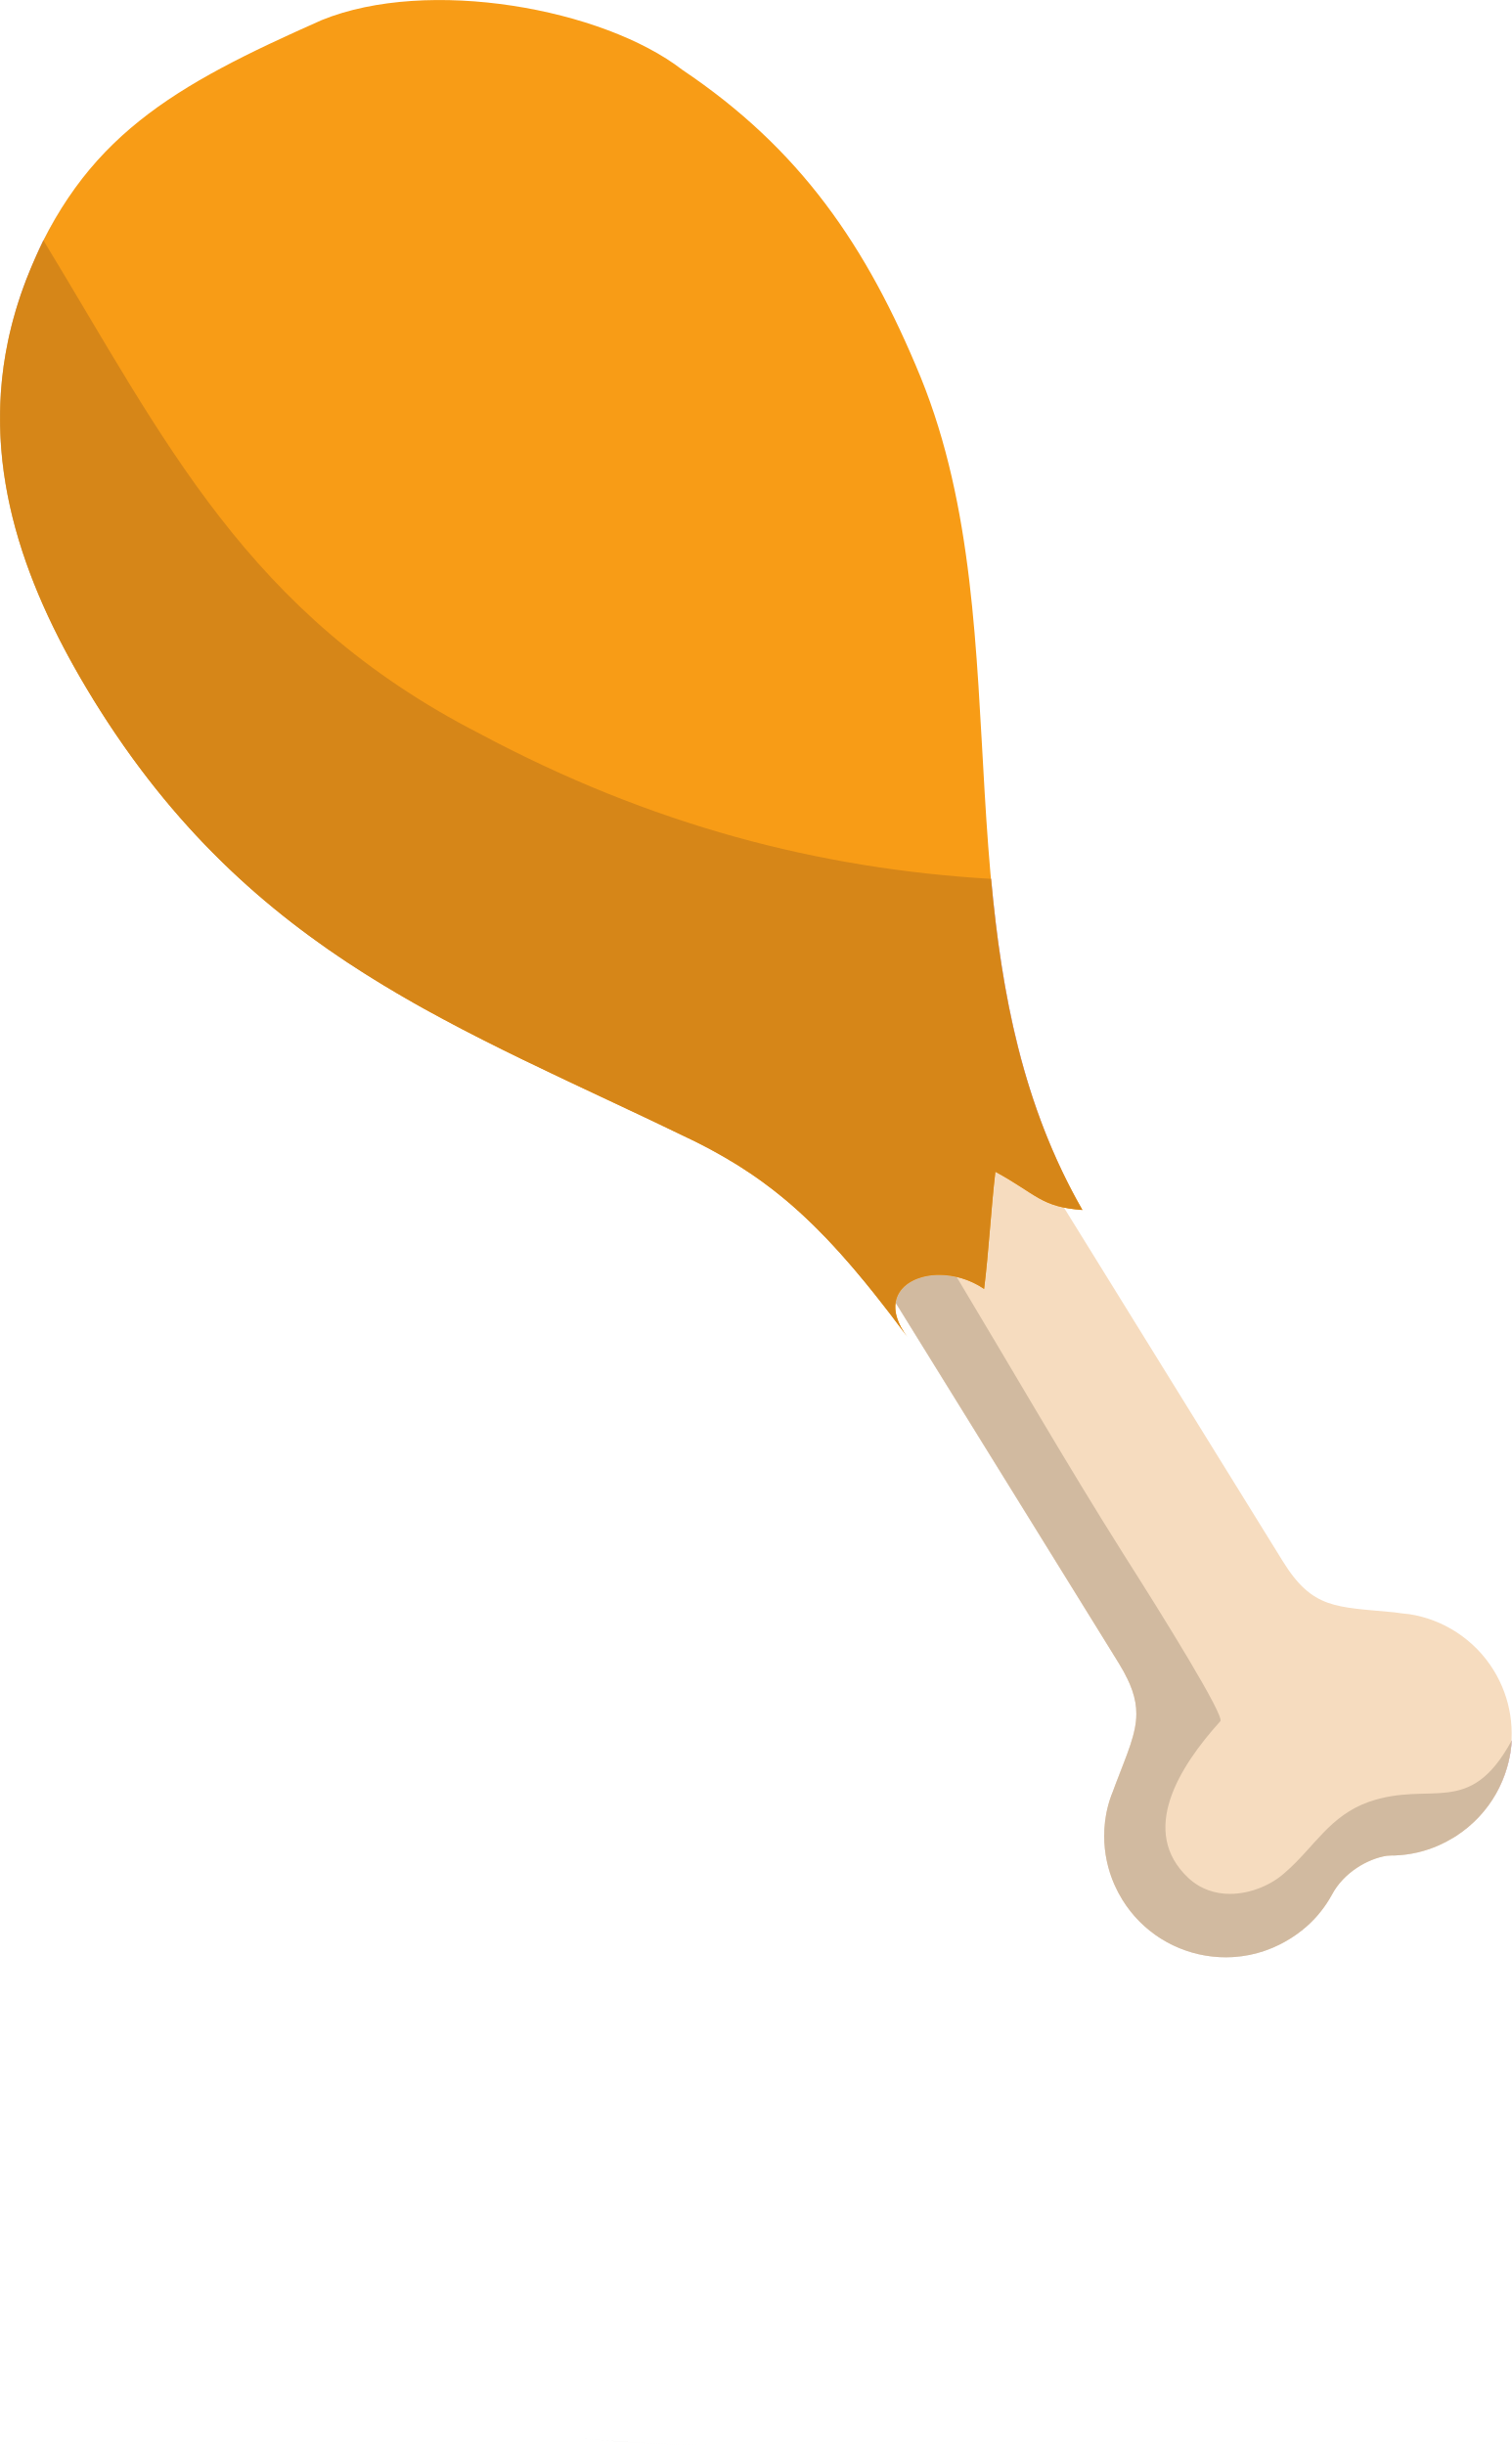
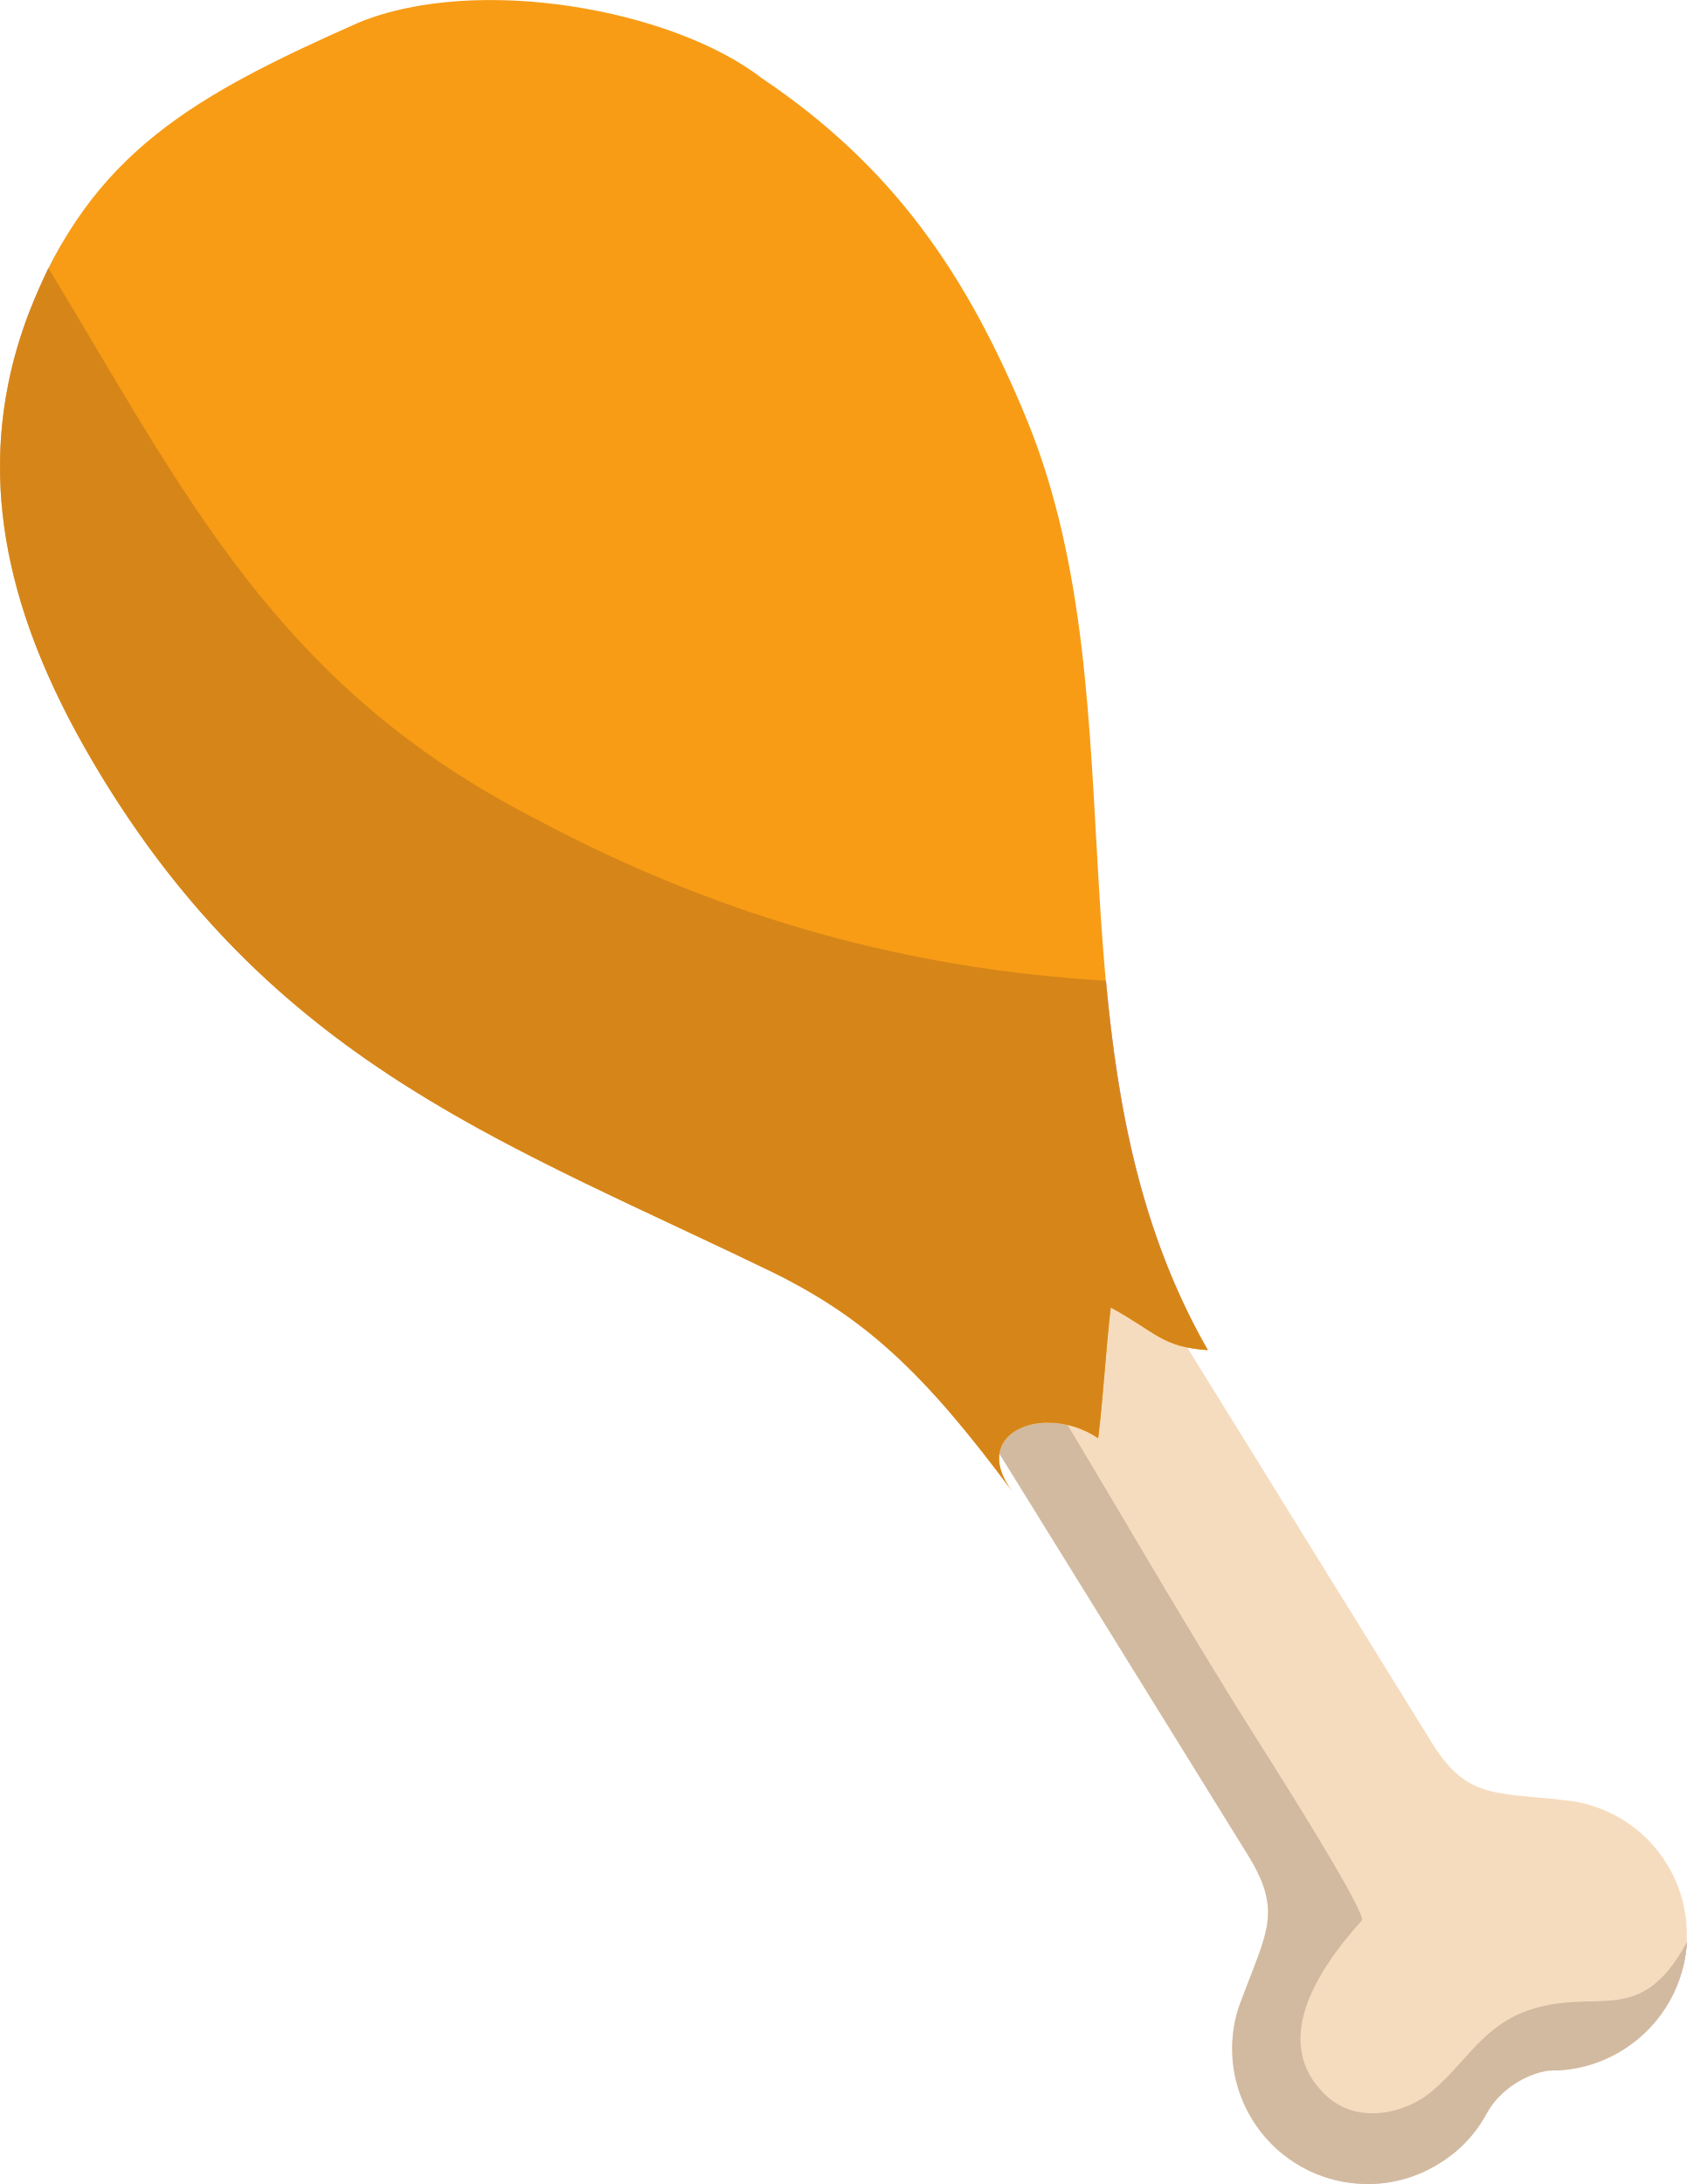
- <svg xmlns="http://www.w3.org/2000/svg" width="58.849" height="95.181" id="svg4297" version="1.1">
+ <svg xmlns="http://www.w3.org/2000/svg" width="58.849" height="76.194" id="svg4297" version="1.1">
  <defs id="defs4299" />
  <g id="layer1" transform="translate(-402.1267,-558.5913)">
    <path id="path180" style="fill:#f6dcbf;fill-opacity:1;fill-rule:nonzero;stroke:none" d="m 445.819,632.547 c 1.373,2.219 4.287,2.904 6.506,1.53 0.73,-0.451 1.284,-1.049 1.654,-1.731 0.458,-0.859 1.39,-1.396 2.135,-1.512 0.12,-0.01 0.229,-0.013 0.334,-0.015 0.775,-0.028 1.558,-0.256 2.272,-0.698 2.235,-1.384 2.92,-4.298 1.548,-6.516 -0.749,-1.21 -1.976,-1.976 -3.28,-2.176 -0.205,-0.024 -0.388,-0.037 -0.579,-0.071 -2.283,-0.22 -3.183,-0.113 -4.345,-1.99 l -12.515,-20.223 -6.395,3.956 12.516,20.223 c 1.163,1.877 0.68,2.626 -0.12,4.732 -0.071,0.195 -0.145,0.39 -0.216,0.585 -0.405,1.256 -0.264,2.696 0.485,3.906" />
    <path id="path182" style="fill:#892e4d;fill-opacity:1;fill-rule:nonzero;stroke:none" d="m 452.292,634.098 c 0.011,-0.007 0.022,-0.014 0.034,-0.021 0.006,-0.004 0.011,-0.006 0.018,-0.01 -0.006,0.004 -0.011,0.006 -0.018,0.01 -0.011,0.008 -0.022,0.014 -0.034,0.021 l 0,0 m 6.442,-3.986 c 0,-10e-4 10e-4,-10e-4 0.002,-10e-4 l 0,0 c -0.001,0 -0.001,0 -0.002,10e-4 m 0.086,-0.055 0,0 c 1.31,-0.856 2.061,-2.248 2.146,-3.697 0.003,-0.005 0.006,-0.011 0.009,-0.016 -0.084,1.454 -0.836,2.853 -2.155,3.714 m -13.486,-1.416 c 0.007,-0.024 0.016,-0.048 0.025,-0.07 0.005,-0.013 0.009,-0.024 0.014,-0.036 -0.013,0.035 -0.026,0.07 -0.039,0.106" />
    <path id="path184" style="fill:#d1baa0;fill-opacity:1;fill-rule:nonzero;stroke:none" d="m 449.844,634.781 c -1.416,0 -2.801,-0.634 -3.719,-1.796 -0.109,-0.139 -0.211,-0.285 -0.306,-0.438 l 0,0 c -0.116,-0.189 -0.219,-0.384 -0.306,-0.581 -0.426,-0.969 -0.504,-2.031 -0.269,-3.01 0.026,-0.106 0.056,-0.211 0.09,-0.315 l 0,0 c 0.013,-0.036 0.026,-0.071 0.039,-0.106 0.061,-0.158 0.124,-0.323 0.185,-0.487 0.799,-2.099 1.275,-2.849 0.113,-4.724 l 0,0 -8.662,-14.012 -10e-4,0.013 -0.013,-0.02 c 0.037,-0.254 0.161,-0.469 0.346,-0.639 0.289,-0.263 0.726,-0.417 1.219,-0.441 0.041,-10e-4 0.085,-0.002 0.128,-0.002 0.22,0 0.449,0.026 0.68,0.079 2.206,3.674 4.244,7.22 6.503,10.803 1.596,2.507 3.94,6.296 3.761,6.492 -1.633,1.805 -3.16,4.294 -1.251,6.095 0.48,0.449 1.055,0.626 1.626,0.626 0.829,0 1.647,-0.372 2.15,-0.835 1.133,-0.981 1.725,-2.206 3.26,-2.748 2.434,-0.843 3.897,0.649 5.551,-2.374 -0.085,1.45 -0.836,2.841 -2.146,3.697 l 0.036,-0.035 -0.12,0.089 c -10e-4,0 -0.002,0 -0.002,0.001 -0.005,0.003 -0.01,0.006 -0.014,0.009 l 0,0 c -0.006,0.004 -0.011,0.007 -0.018,0.01 -0.19,0.116 -0.384,0.217 -0.583,0.304 -0.539,0.235 -1.1,0.357 -1.664,0.375 l -0.163,0.013 c -0.058,0.003 -0.117,0.005 -0.18,0.011 l 0,0 c -0.004,0 -0.006,10e-4 -0.009,10e-4 -0.744,0.119 -1.673,0.654 -2.126,1.511 l 0,0 c -0.13,0.237 -0.281,0.466 -0.455,0.681 -0.287,0.354 -0.634,0.674 -1.038,0.946 -0.002,10e-4 -0.006,0.004 -0.009,0.006 l -0.001,0 c -0.044,0.03 -0.089,0.059 -0.134,0.087 -0.006,0.004 -0.011,0.006 -0.018,0.01 -0.011,0.008 -0.022,0.014 -0.034,0.021 -0.766,0.463 -1.613,0.682 -2.447,0.682" />
    <path id="path186" style="fill:#f89c16;fill-opacity:1;fill-rule:nonzero;stroke:none" d="m 429.199,603.033 c 3.109,1.554 5.161,3.425 8.24,7.589 -1.539,-2.081 1.144,-3.111 2.998,-1.855 0.18,-1.441 0.268,-3.105 0.439,-4.562 1.62,0.885 1.77,1.375 3.388,1.49 -5.841,-10.158 -2.208,-22.332 -6.291,-32.404 -2.107,-5.138 -4.695,-8.9 -9.285,-11.982 -3.085,-2.386 -9.891,-3.627 -14.041,-1.934 -5.736,2.544 -9.34,4.541 -11.492,10.099 -2.324,5.999 -0.376,11.506 2.612,16.359 6.164,10.002 14.214,12.714 23.434,17.201" />
    <path id="path188" style="fill:#b19e87;fill-opacity:1;fill-rule:nonzero;stroke:none" d="m 437.34,608.664 c 0.289,-0.263 0.725,-0.417 1.219,-0.441 -0.492,0.024 -0.93,0.179 -1.219,0.441" />
    <path id="path190" style="fill:#892e4d;fill-opacity:1;fill-rule:nonzero;stroke:none" d="m 444.263,605.692 -0.001,0 c -2.335,-4.062 -3.155,-8.447 -3.56,-12.89 0.002,0 0.005,0 0.007,0 0.411,4.446 1.225,8.815 3.554,12.89 m -41.109,-36.222 c 10e-4,-0.004 0.003,-0.006 0.004,-0.01 0.199,-0.521 0.422,-1.031 0.657,-1.516 0.002,0.002 0.004,0.006 0.006,0.01 -0.236,0.474 -0.459,0.979 -0.667,1.516" />
    <path id="path192" style="fill:#d68618;fill-opacity:1;fill-rule:nonzero;stroke:none" d="m 437.275,610.388 c -1.673,-2.257 -3.058,-3.817 -4.481,-5.015 -0.036,-0.031 -0.074,-0.062 -0.111,-0.092 -0.314,-0.261 -0.63,-0.506 -0.953,-0.738 -0.237,-0.176 -0.481,-0.34 -0.733,-0.496 -0.095,-0.061 -0.19,-0.121 -0.286,-0.18 -0.479,-0.3 -0.973,-0.57 -1.504,-0.831 -0.576,-0.287 -1.15,-0.551 -1.714,-0.826 -0.453,-0.212 -0.901,-0.422 -1.346,-0.631 -0.491,-0.23 -0.976,-0.458 -1.46,-0.686 -0.726,-0.343 -1.444,-0.685 -2.155,-1.031 l -0.011,0 c -1.246,-0.605 -2.462,-1.219 -3.65,-1.871 -0.86,-0.472 -1.704,-0.966 -2.527,-1.491 -0.986,-0.625 -1.948,-1.288 -2.874,-2.013 -0.476,-0.362 -0.938,-0.738 -1.389,-1.137 -0.461,-0.401 -0.911,-0.814 -1.35,-1.25 -1.762,-1.725 -3.422,-3.763 -4.961,-6.263 -2.986,-4.872 -4.925,-10.356 -2.616,-16.366 0.209,-0.537 0.431,-1.042 0.667,-1.516 4.718,7.761 7.911,14.541 16.966,19.19 6.699,3.579 13.232,5.265 19.914,5.659 0.405,4.442 1.225,8.828 3.56,12.89 -1.615,-0.116 -1.766,-0.603 -3.386,-1.488 l 0,0 c -0.171,1.458 -0.259,3.121 -0.439,4.562 l 0,0 c -0.552,-0.375 -1.179,-0.546 -1.746,-0.546 -0.044,0 -0.089,10e-4 -0.131,0.002 -0.494,0.024 -0.93,0.179 -1.219,0.441 -0.414,0.376 -0.525,0.974 -0.065,1.724" />
-     <path id="path194" style="fill:#d1d1cf;fill-opacity:1;fill-rule:nonzero;stroke:none" d="m 430.158,653.772 c -1.867,0 -3.712,-0.09 -5.534,-0.269 1.82,0.177 3.663,0.269 5.529,0.269 0.269,0 0.535,-10e-4 0.804,-0.005 -0.266,0.004 -0.532,0.005 -0.799,0.005" />
    <path id="path198" style="fill:#c6b099;fill-opacity:1;fill-rule:nonzero;stroke:none" d="m 449.842,634.786 c -1.425,0 -2.821,-0.645 -3.736,-1.827 0.006,0.009 0.013,0.018 0.02,0.026 0.916,1.166 2.303,1.801 3.717,1.801 0.828,0 1.665,-0.217 2.425,-0.674 -0.76,0.456 -1.597,0.674 -2.426,0.674 m 2.618,-0.795 c 0.001,0 0.002,0 0.002,-10e-4 0,10e-4 -10e-4,10e-4 -0.002,10e-4 m 0.01,-0.006 c 0.002,-10e-4 0.005,-0.002 0.007,-0.005 l 0.001,0 c 0.002,-0.002 0.006,-0.005 0.009,-0.006 0.405,-0.273 0.751,-0.593 1.038,-0.946 0.046,-0.058 0.091,-0.115 0.135,-0.174 -0.315,0.43 -0.711,0.814 -1.19,1.131 m 3.808,-3.161 0.018,-10e-4 c 0.052,-10e-4 0.104,-0.002 0.154,-0.004 -0.056,0.001 -0.113,0.002 -0.171,0.005 m 0.171,-0.005 c 0.564,-0.021 1.131,-0.146 1.673,-0.384 0.019,-0.008 0.037,-0.016 0.056,-0.024 -0.559,0.253 -1.146,0.388 -1.729,0.407 m 2.294,-0.711 c 0.002,-10e-4 0.004,-0.003 0.006,-0.004 -0.002,10e-4 -0.004,0.003 -0.006,0.004 m 0.016,-0.01 c 0,0 0.001,-10e-4 0.002,-10e-4 -10e-4,0 -0.002,10e-4 -0.002,10e-4" />
    <path id="path200" style="fill:#6e273e;fill-opacity:1;fill-rule:nonzero;stroke:none" d="m 452.268,634.112 c 0.007,-0.005 0.016,-0.009 0.024,-0.014 l 0,0 c -0.007,0.005 -0.016,0.009 -0.024,0.014 m 6.469,-4.001 0,0 c 10e-4,-10e-4 0.004,-0.003 0.005,-0.004 -0.001,10e-4 -0.004,0.002 -0.005,0.004 m 0.011,-0.008 c 0.004,-10e-4 0.006,-0.004 0.01,-0.006 -0.004,0.003 -0.006,0.005 -0.01,0.006 m 0.013,-0.007 c 0.02,-0.014 0.04,-0.026 0.06,-0.039 l 0,0 c -0.02,0.013 -0.04,0.025 -0.06,0.039 m -13.401,-1.525 c 0.062,-0.171 0.128,-0.343 0.191,-0.515 -0.059,0.16 -0.117,0.319 -0.177,0.479 -0.005,0.013 -0.009,0.024 -0.014,0.036" />
    <path id="path202" style="fill:#a89682;fill-opacity:1;fill-rule:nonzero;stroke:none" d="m 449.843,634.786 c -1.415,0 -2.801,-0.635 -3.717,-1.801 0.917,1.163 2.303,1.796 3.719,1.796 0.835,0 1.681,-0.22 2.447,-0.682 -0.007,0.005 -0.016,0.009 -0.024,0.014 -0.76,0.456 -1.597,0.674 -2.425,0.674 m 2.634,-0.806 0.001,0 -0.001,0 m 0.01,-0.006 c 0.404,-0.273 0.75,-0.593 1.038,-0.946 -0.286,0.354 -0.632,0.674 -1.038,0.946 m -6.974,-2.007 c -0.27,-0.611 -0.401,-1.261 -0.401,-1.904 0,-0.374 0.045,-0.746 0.133,-1.106 -0.235,0.979 -0.158,2.041 0.269,3.01 m 10.781,-1.144 0.163,-0.013 c 0.564,-0.018 1.125,-0.14 1.664,-0.375 -0.541,0.237 -1.109,0.362 -1.673,0.384 l 0,0 c -0.05,10e-4 -0.101,0.002 -0.154,0.004 m 2.442,-0.711 0.12,-0.089 -0.036,0.035 c -0.02,0.013 -0.04,0.025 -0.06,0.039 -0.001,0 -0.002,10e-4 -0.002,10e-4 -0.004,0.003 -0.006,0.005 -0.01,0.006 -0.002,10e-4 -0.004,0.003 -0.006,0.004 -10e-4,0.001 -0.004,0.003 -0.005,0.004 m -13.364,-1.576 c 0.06,-0.16 0.119,-0.319 0.177,-0.479 l 0,0 c 0.458,-1.206 0.811,-1.966 0.812,-2.748 10e-4,-0.585 -0.195,-1.181 -0.693,-1.985 1.163,1.875 0.686,2.625 -0.113,4.724 -0.061,0.165 -0.124,0.33 -0.185,0.487 m 0.297,-5.211 -8.664,-14 0.001,-0.013 8.662,14.012" />
    <path id="path204" style="fill:#cc801a;fill-opacity:1;fill-rule:nonzero;stroke:none" d="m 437.439,610.622 c -1.867,-2.525 -3.357,-4.207 -4.934,-5.486 0.059,0.048 0.119,0.096 0.177,0.145 1.466,1.222 2.874,2.809 4.599,5.119 -0.003,-0.004 -0.004,-0.007 -0.006,-0.011 0.002,0.002 0.004,0.006 0.006,0.009 l -0.059,-0.109 c 0.06,0.109 0.131,0.22 0.216,0.334 m -5.674,-6.054 c -0.27,-0.194 -0.544,-0.379 -0.824,-0.557 0.019,0.013 0.037,0.024 0.056,0.036 0.249,0.159 0.492,0.324 0.733,0.496 0.011,0.009 0.024,0.018 0.035,0.025 m -0.993,-0.662 c -0.499,-0.307 -1.019,-0.595 -1.574,-0.873 -9.161,-4.46 -17.168,-7.165 -23.316,-17.012 3.709,5.938 8.089,9.276 12.989,11.969 1.189,0.655 2.409,1.269 3.65,1.871 l 0,0 c 0.713,0.345 1.436,0.688 2.166,1.031 0.482,0.229 0.97,0.456 1.46,0.686 1.002,0.471 2.021,0.953 3.055,1.456 0.53,0.265 1.029,0.539 1.509,0.833 0.02,0.013 0.041,0.026 0.061,0.039 m -25.031,-18.114 c -2.565,-4.174 -4.354,-8.832 -3.314,-13.87 -1.032,5.036 0.749,9.685 3.314,13.87 m -1.91,-17.831 -0.007,-0.015 c 0.31,-0.621 0.644,-1.191 1.002,-1.719 -0.36,0.534 -0.691,1.11 -0.995,1.734" />
    <path id="path206" style="fill:#6e273e;fill-opacity:1;fill-rule:nonzero;stroke:none" d="m 405.883,586.021 c -0.037,-0.061 -0.076,-0.122 -0.115,-0.185 -0.009,-0.014 -0.018,-0.029 -0.026,-0.044 0.007,0.014 0.016,0.026 0.024,0.04 0.039,0.064 0.079,0.126 0.117,0.189 m -3.455,-14.099 c 0.166,-0.809 0.404,-1.626 0.723,-2.454 0.207,-0.535 0.43,-1.038 0.665,-1.526 0,10e-4 0,10e-4 0,10e-4 -0.235,0.485 -0.459,0.995 -0.657,1.516 -10e-4,0.004 -0.002,0.006 -0.004,0.01 0,0.001 0,0.002 -10e-4,0.004 -0.32,0.825 -0.559,1.643 -0.725,2.449" />
    <path id="path208" style="fill:#ac6c1d;fill-opacity:1;fill-rule:nonzero;stroke:none" d="m 437.282,610.399 c -1.725,-2.31 -3.132,-3.896 -4.599,-5.119 0.037,0.03 0.075,0.061 0.111,0.092 1.424,1.198 2.809,2.757 4.481,5.015 0.002,0.004 0.004,0.007 0.006,0.011 m -5.551,-5.856 c -0.24,-0.172 -0.484,-0.338 -0.733,-0.496 0.251,0.156 0.495,0.32 0.733,0.496 m -1.019,-0.676 c -0.48,-0.294 -0.979,-0.568 -1.509,-0.833 -1.034,-0.504 -2.053,-0.985 -3.055,-1.456 0.445,0.209 0.894,0.419 1.346,0.631 0.564,0.275 1.137,0.539 1.714,0.826 0.531,0.261 1.025,0.531 1.504,0.831 m -6.024,-2.975 c -0.73,-0.344 -1.454,-0.686 -2.166,-1.031 l 0.011,0 c 0.711,0.346 1.429,0.689 2.155,1.031 m -5.816,-2.902 c -4.9,-2.692 -9.28,-6.031 -12.989,-11.969 -0.039,-0.062 -0.079,-0.125 -0.117,-0.189 -0.007,-0.014 -0.016,-0.026 -0.024,-0.04 -2.565,-4.185 -4.346,-8.834 -3.314,-13.87 0.166,-0.806 0.405,-1.624 0.725,-2.449 0.001,-10e-4 0.001,-0.002 0.001,-0.004 -2.309,6.01 -0.37,11.494 2.616,16.366 1.539,2.5 3.199,4.537 4.961,6.263 0.439,0.436 0.889,0.849 1.35,1.25 0.451,0.4 0.912,0.775 1.389,1.137 0.926,0.725 1.887,1.387 2.874,2.013 0.824,0.525 1.667,1.019 2.527,1.491" />
  </g>
</svg>
